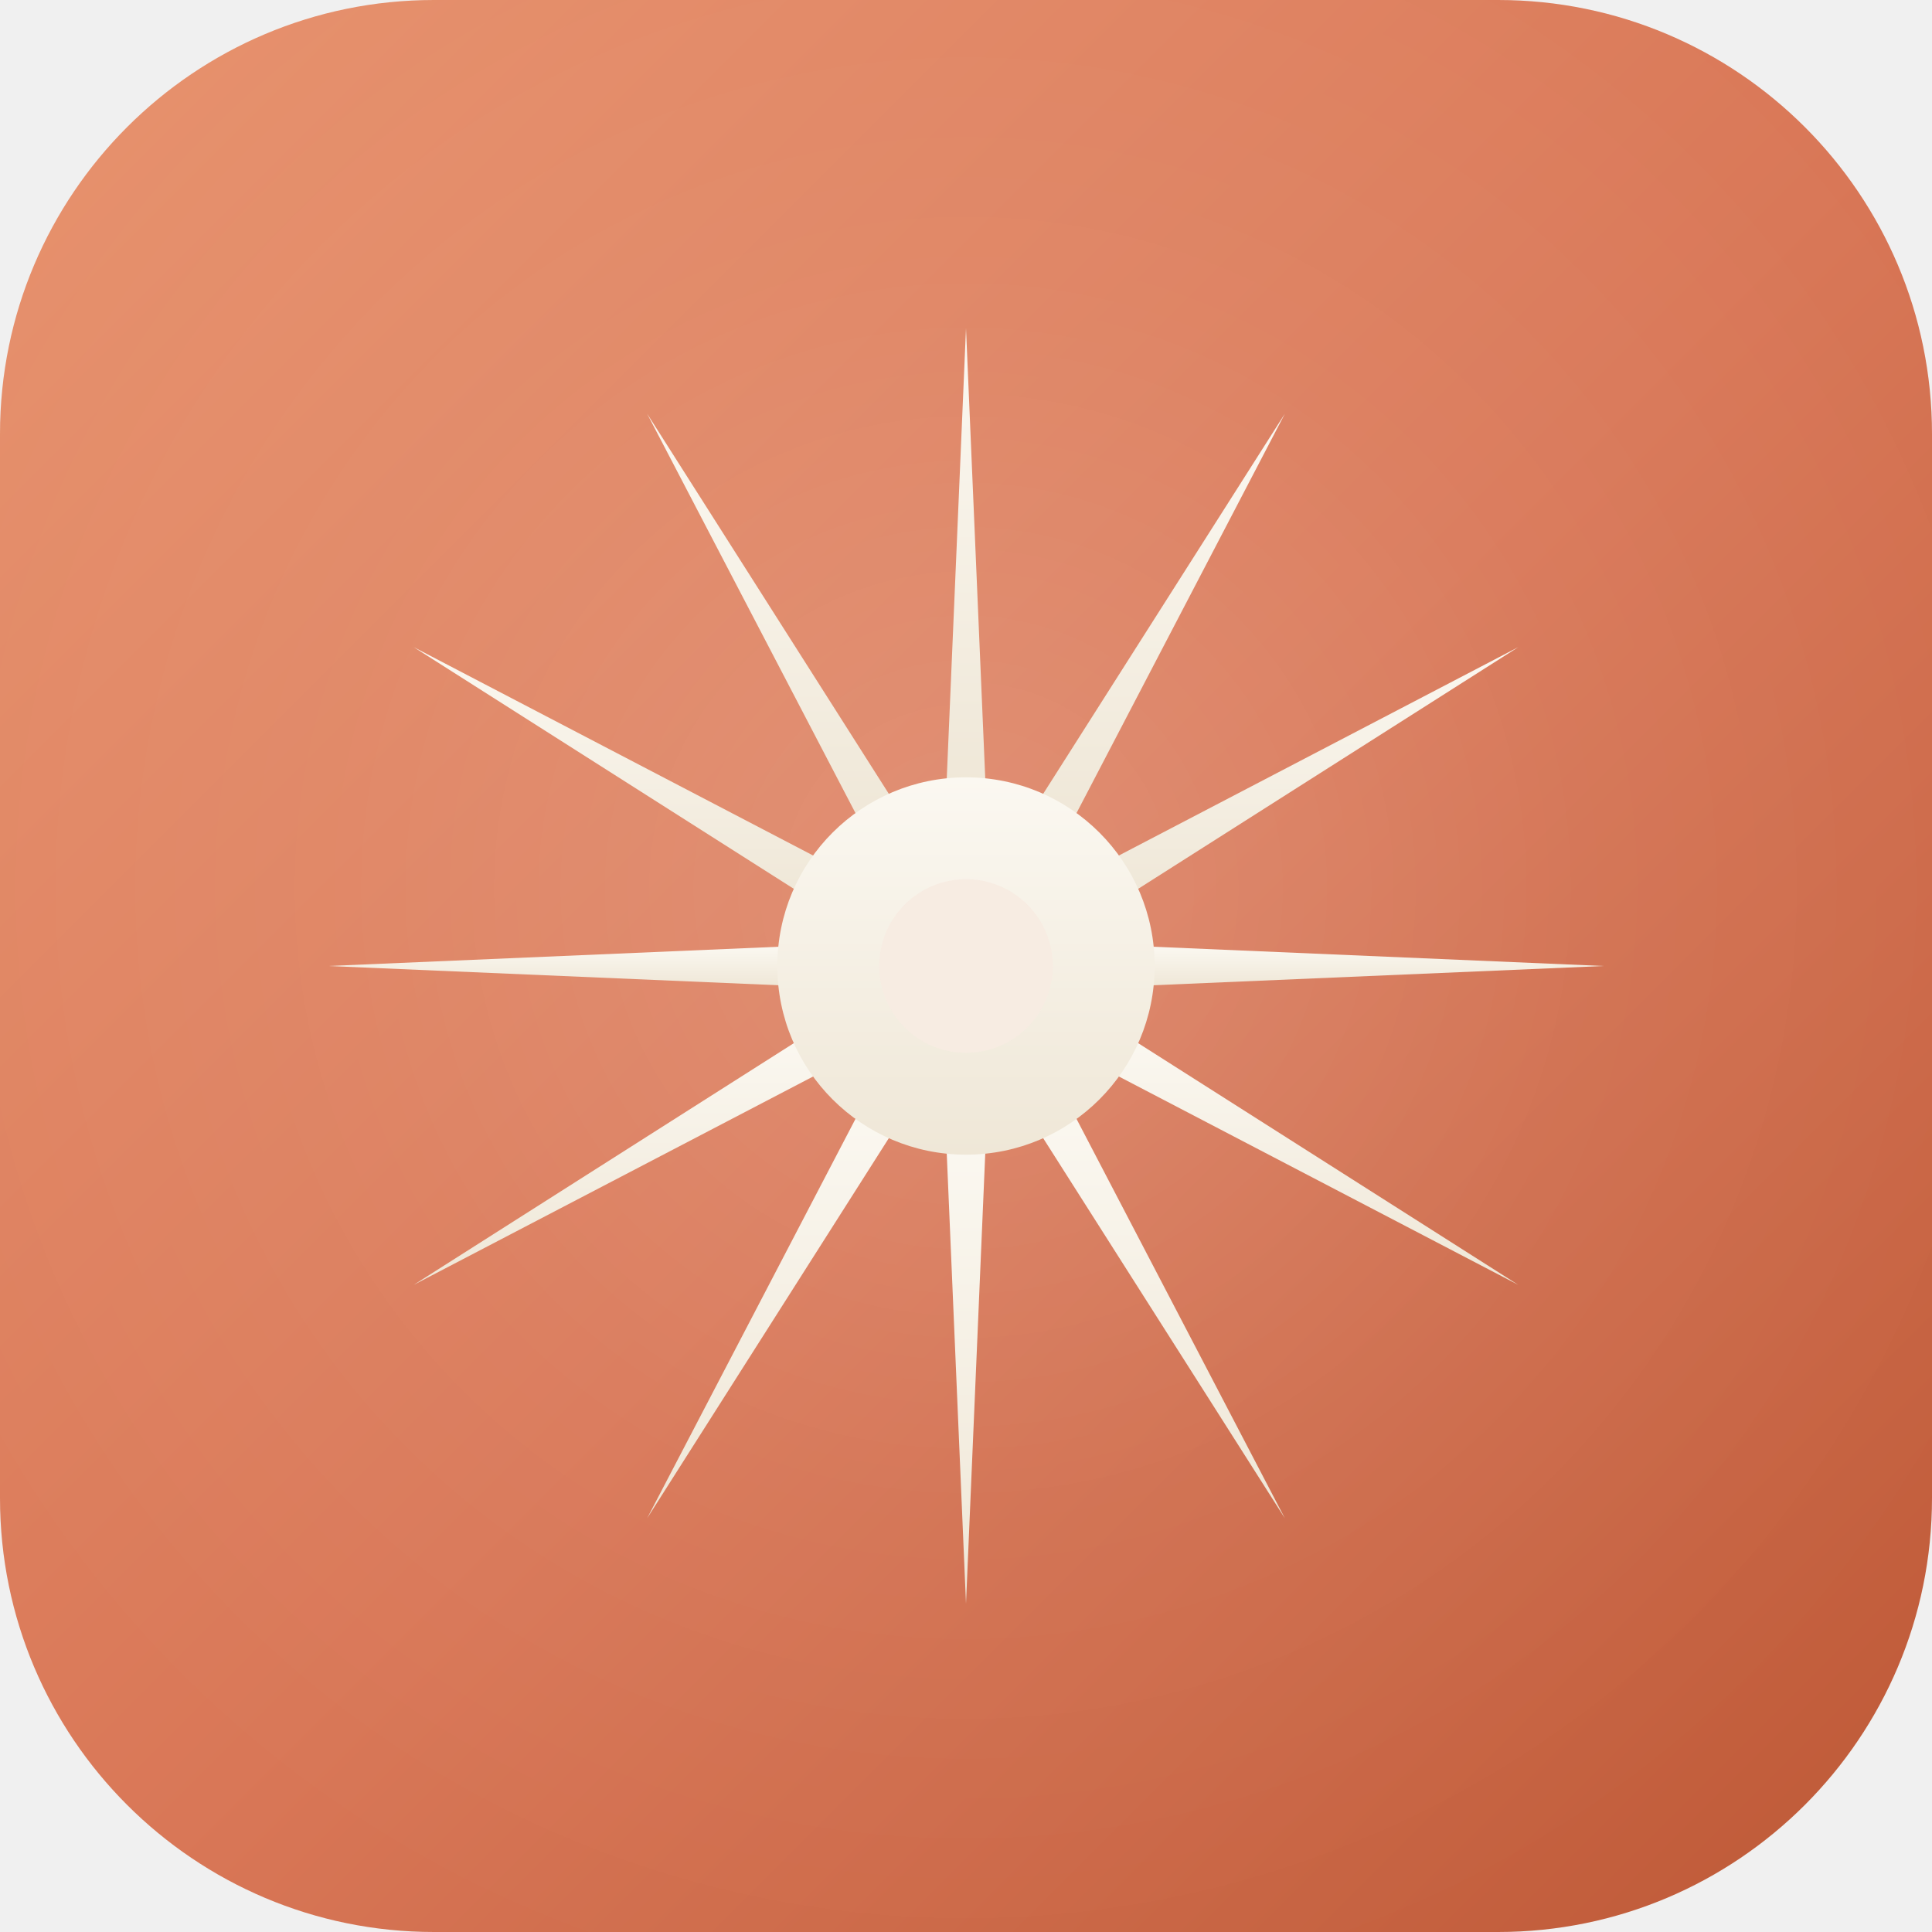
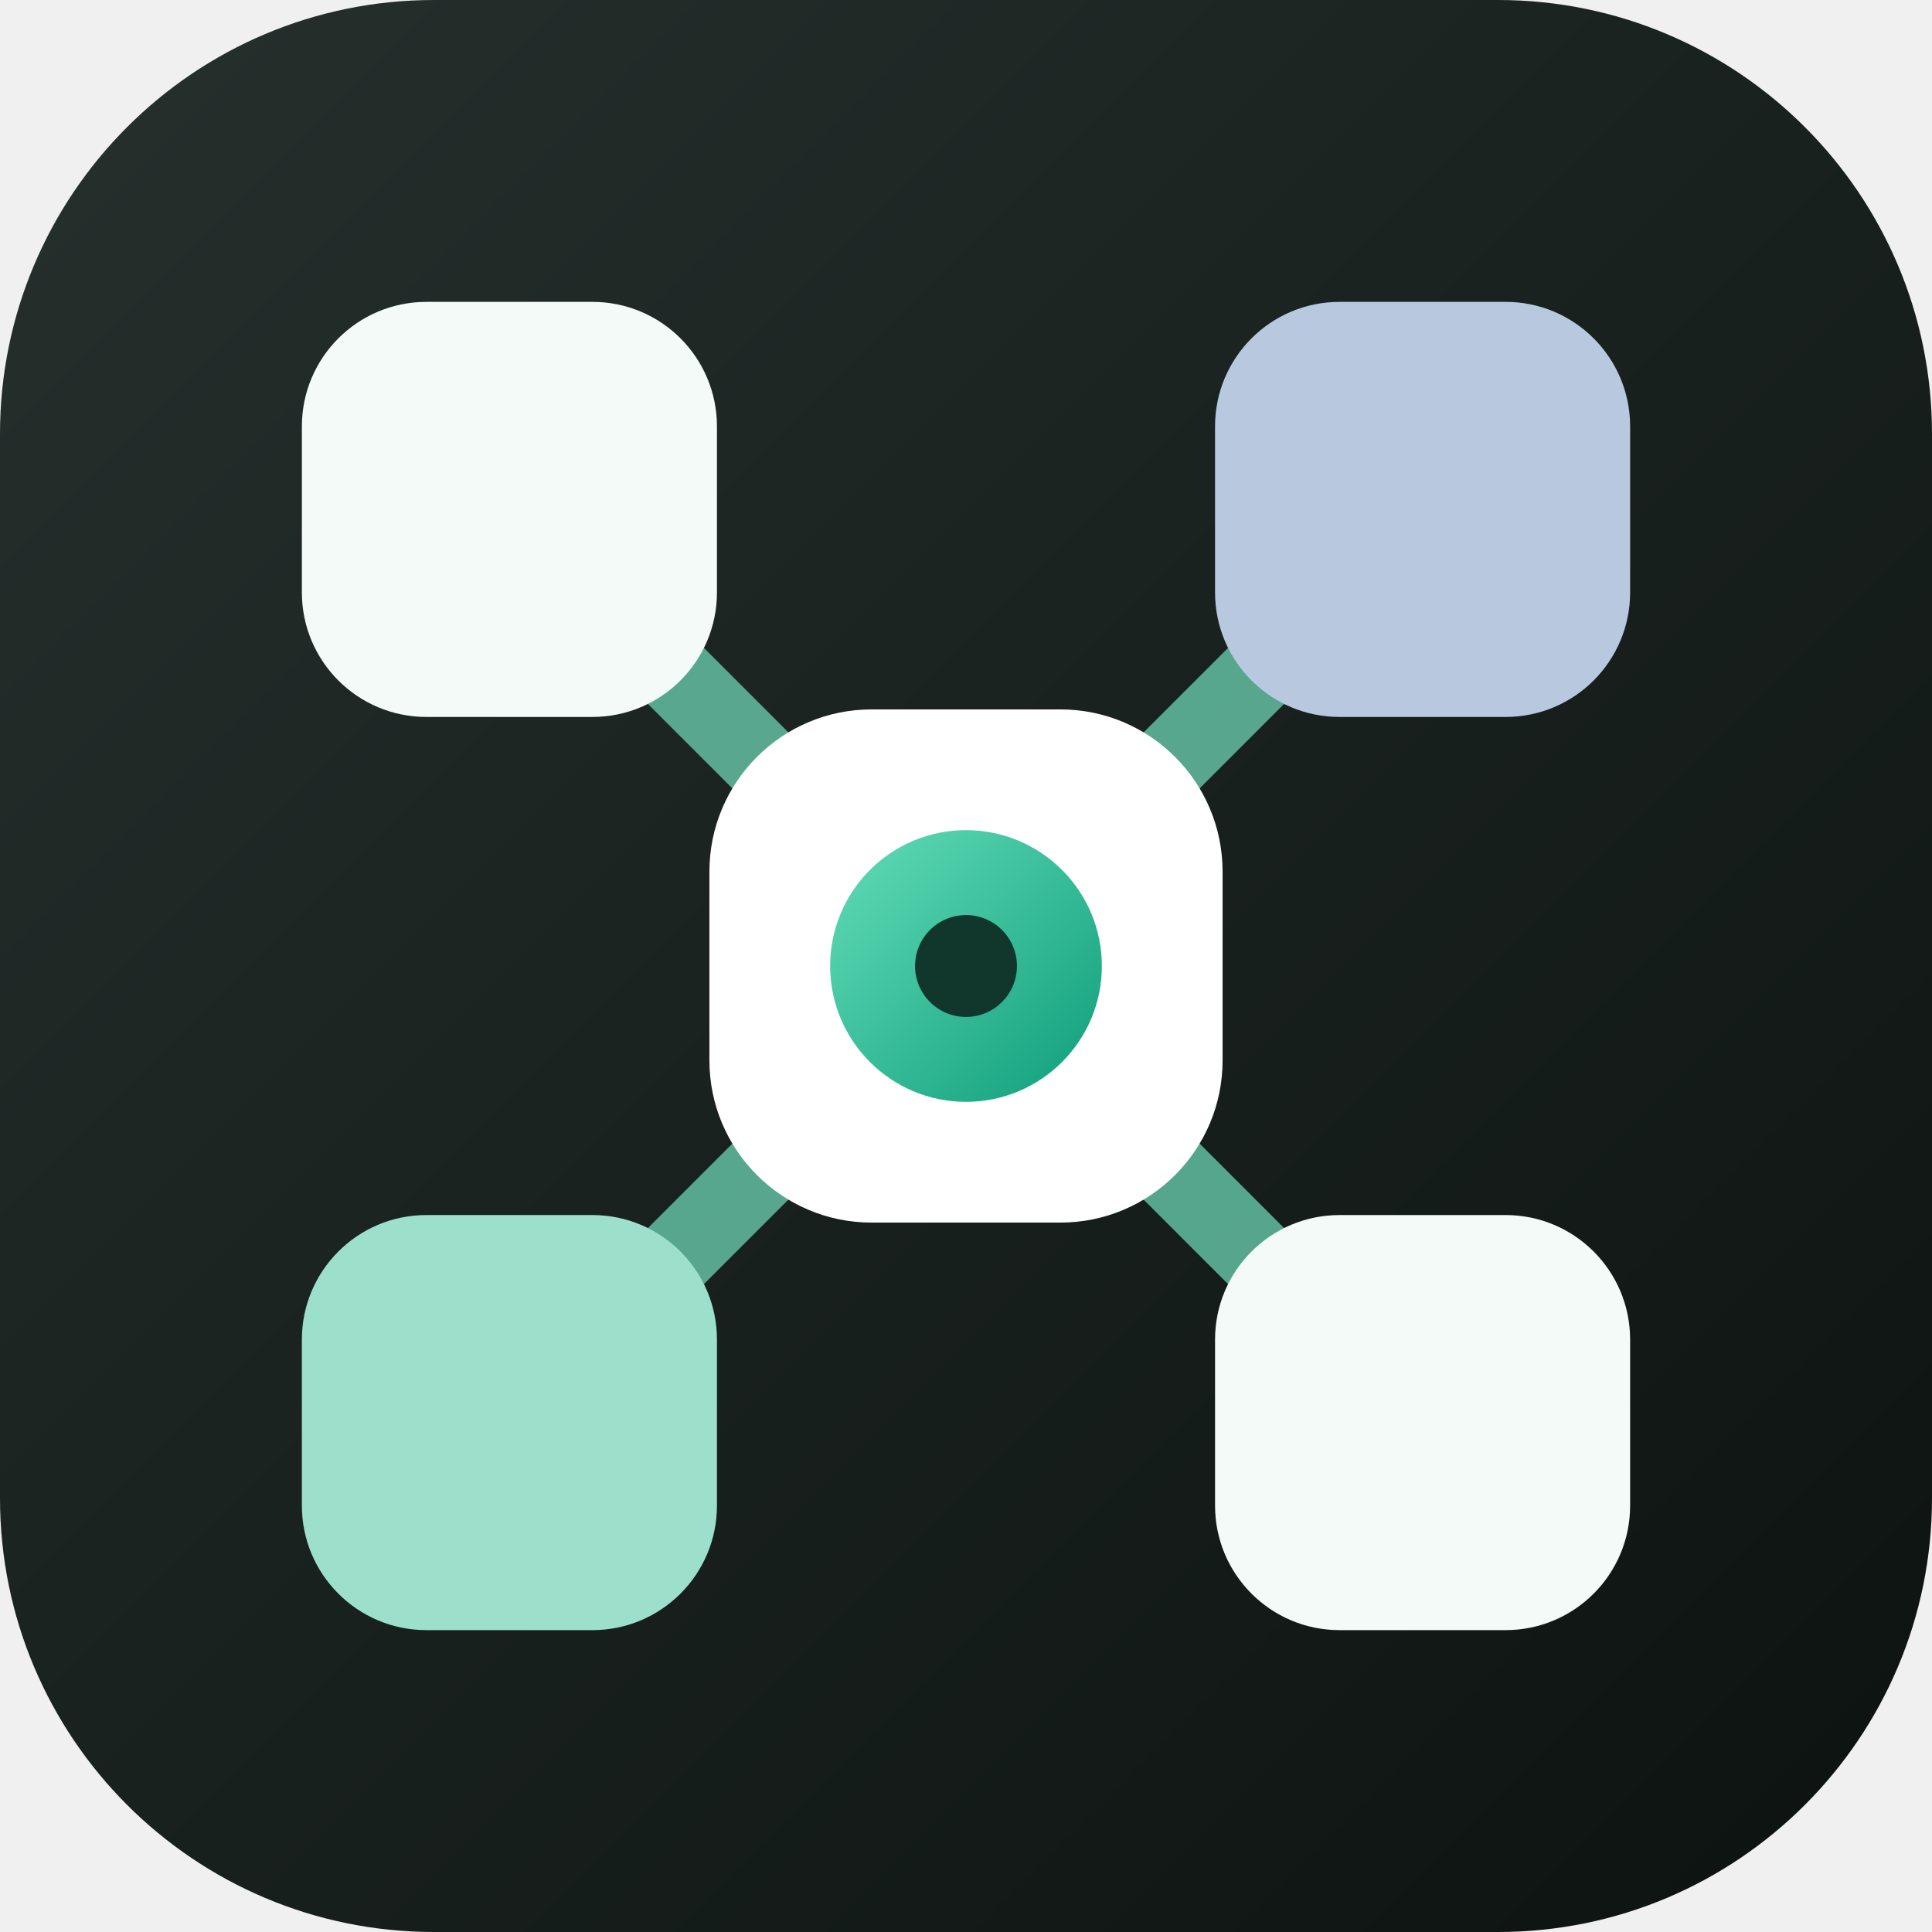
<svg xmlns="http://www.w3.org/2000/svg" width="1024" height="1024" viewBox="0 0 1024 1024">
  <defs>
-     <linearGradient id="bg" x1="0%" y1="0%" x2="100%" y2="100%">
-       <stop offset="0%" stop-color="#E8946F" />
-       <stop offset="52%" stop-color="#D97757" />
-       <stop offset="100%" stop-color="#BD5836" />
+     <linearGradient id="background" x1="0" y1="0" x2="1" y2="1">
+       <stop offset="0" stop-color="#26302D" />
+       <stop offset="1" stop-color="#0C1210" />
    </linearGradient>
-     <radialGradient id="glow" cx="50%" cy="46%" r="58%">
-       <stop offset="0%" stop-color="#FFFFFF" stop-opacity="0.16" />
-       <stop offset="55%" stop-color="#FFFFFF" stop-opacity="0.05" />
-       <stop offset="100%" stop-color="#FFFFFF" stop-opacity="0" />
-     </radialGradient>
-     <linearGradient id="cream" x1="0%" y1="0%" x2="0%" y2="100%">
-       <stop offset="0%" stop-color="#FBF8F1" />
-       <stop offset="100%" stop-color="#EFE7D7" />
+     <linearGradient id="accent" x1="0" y1="0" x2="1" y2="1">
+       <stop offset="0" stop-color="#63DDB8" />
+       <stop offset="1" stop-color="#0F9D7A" />
    </linearGradient>
  </defs>
-   <rect width="1024" height="1024" rx="230" fill="url(#bg)" />
-   <rect width="1024" height="1024" rx="230" fill="url(#glow)" />
-   <g fill="url(#cream)">
-     <path d="M501.28,424.66 L512.00,174.00 L522.72,424.66 Z" />
-     <path d="M546.38,431.00 L681.00,219.28 L564.96,441.72 Z" />
-     <path d="M582.28,459.04 L804.72,343.00 L593.00,477.62 Z" />
-     <path d="M599.34,501.28 L850.00,512.00 L599.34,522.72 Z" />
-     <path d="M593.00,546.38 L804.72,681.00 L582.28,564.96 Z" />
-     <path d="M564.96,582.28 L681.00,804.72 L546.38,593.00 Z" />
-     <path d="M522.72,599.34 L512.00,850.00 L501.28,599.34 Z" />
-     <path d="M477.62,593.00 L343.00,804.72 L459.04,582.28 Z" />
-     <path d="M441.72,564.96 L219.28,681.00 L431.00,546.38 Z" />
-     <path d="M424.66,522.72 L174.00,512.00 L424.66,501.28 Z" />
-     <path d="M431.00,477.62 L219.28,343.00 L441.72,459.04 Z" />
-     <path d="M459.04,441.72 L343.00,219.28 L477.62,431.00 Z" />
-     <circle cx="512" cy="512" r="100" />
+   <rect width="1024" height="1024" rx="230" fill="url(#background)" />
+   <g fill="none" stroke="#6FD9B9" stroke-width="42" stroke-linecap="round" opacity="0.72">
+     <path d="M323 323 438 438" />
+     <path d="m701 323-115 115" />
+     <path d="m323 701 115-115" />
+     <path d="m701 701-115-115" />
  </g>
-   <circle cx="512" cy="512" r="46" fill="#FBF8F1" />
-   <circle cx="512" cy="512" r="46" fill="#D97757" opacity="0.10" />
+   <rect x="160" y="160" width="220" height="220" rx="66" fill="#F3FAF7" />
+   <rect x="644" y="160" width="220" height="220" rx="66" fill="#B8C8DF" />
+   <rect x="160" y="644" width="220" height="220" rx="66" fill="#9CE0CB" />
+   <rect x="644" y="644" width="220" height="220" rx="66" fill="#F3FAF7" />
+   <rect x="376" y="376" width="272" height="272" rx="86" fill="#FFFFFF" />
+   <circle cx="512" cy="512" r="72" fill="url(#accent)" />
+   <circle cx="512" cy="512" r="27" fill="#11372C" />
</svg>
